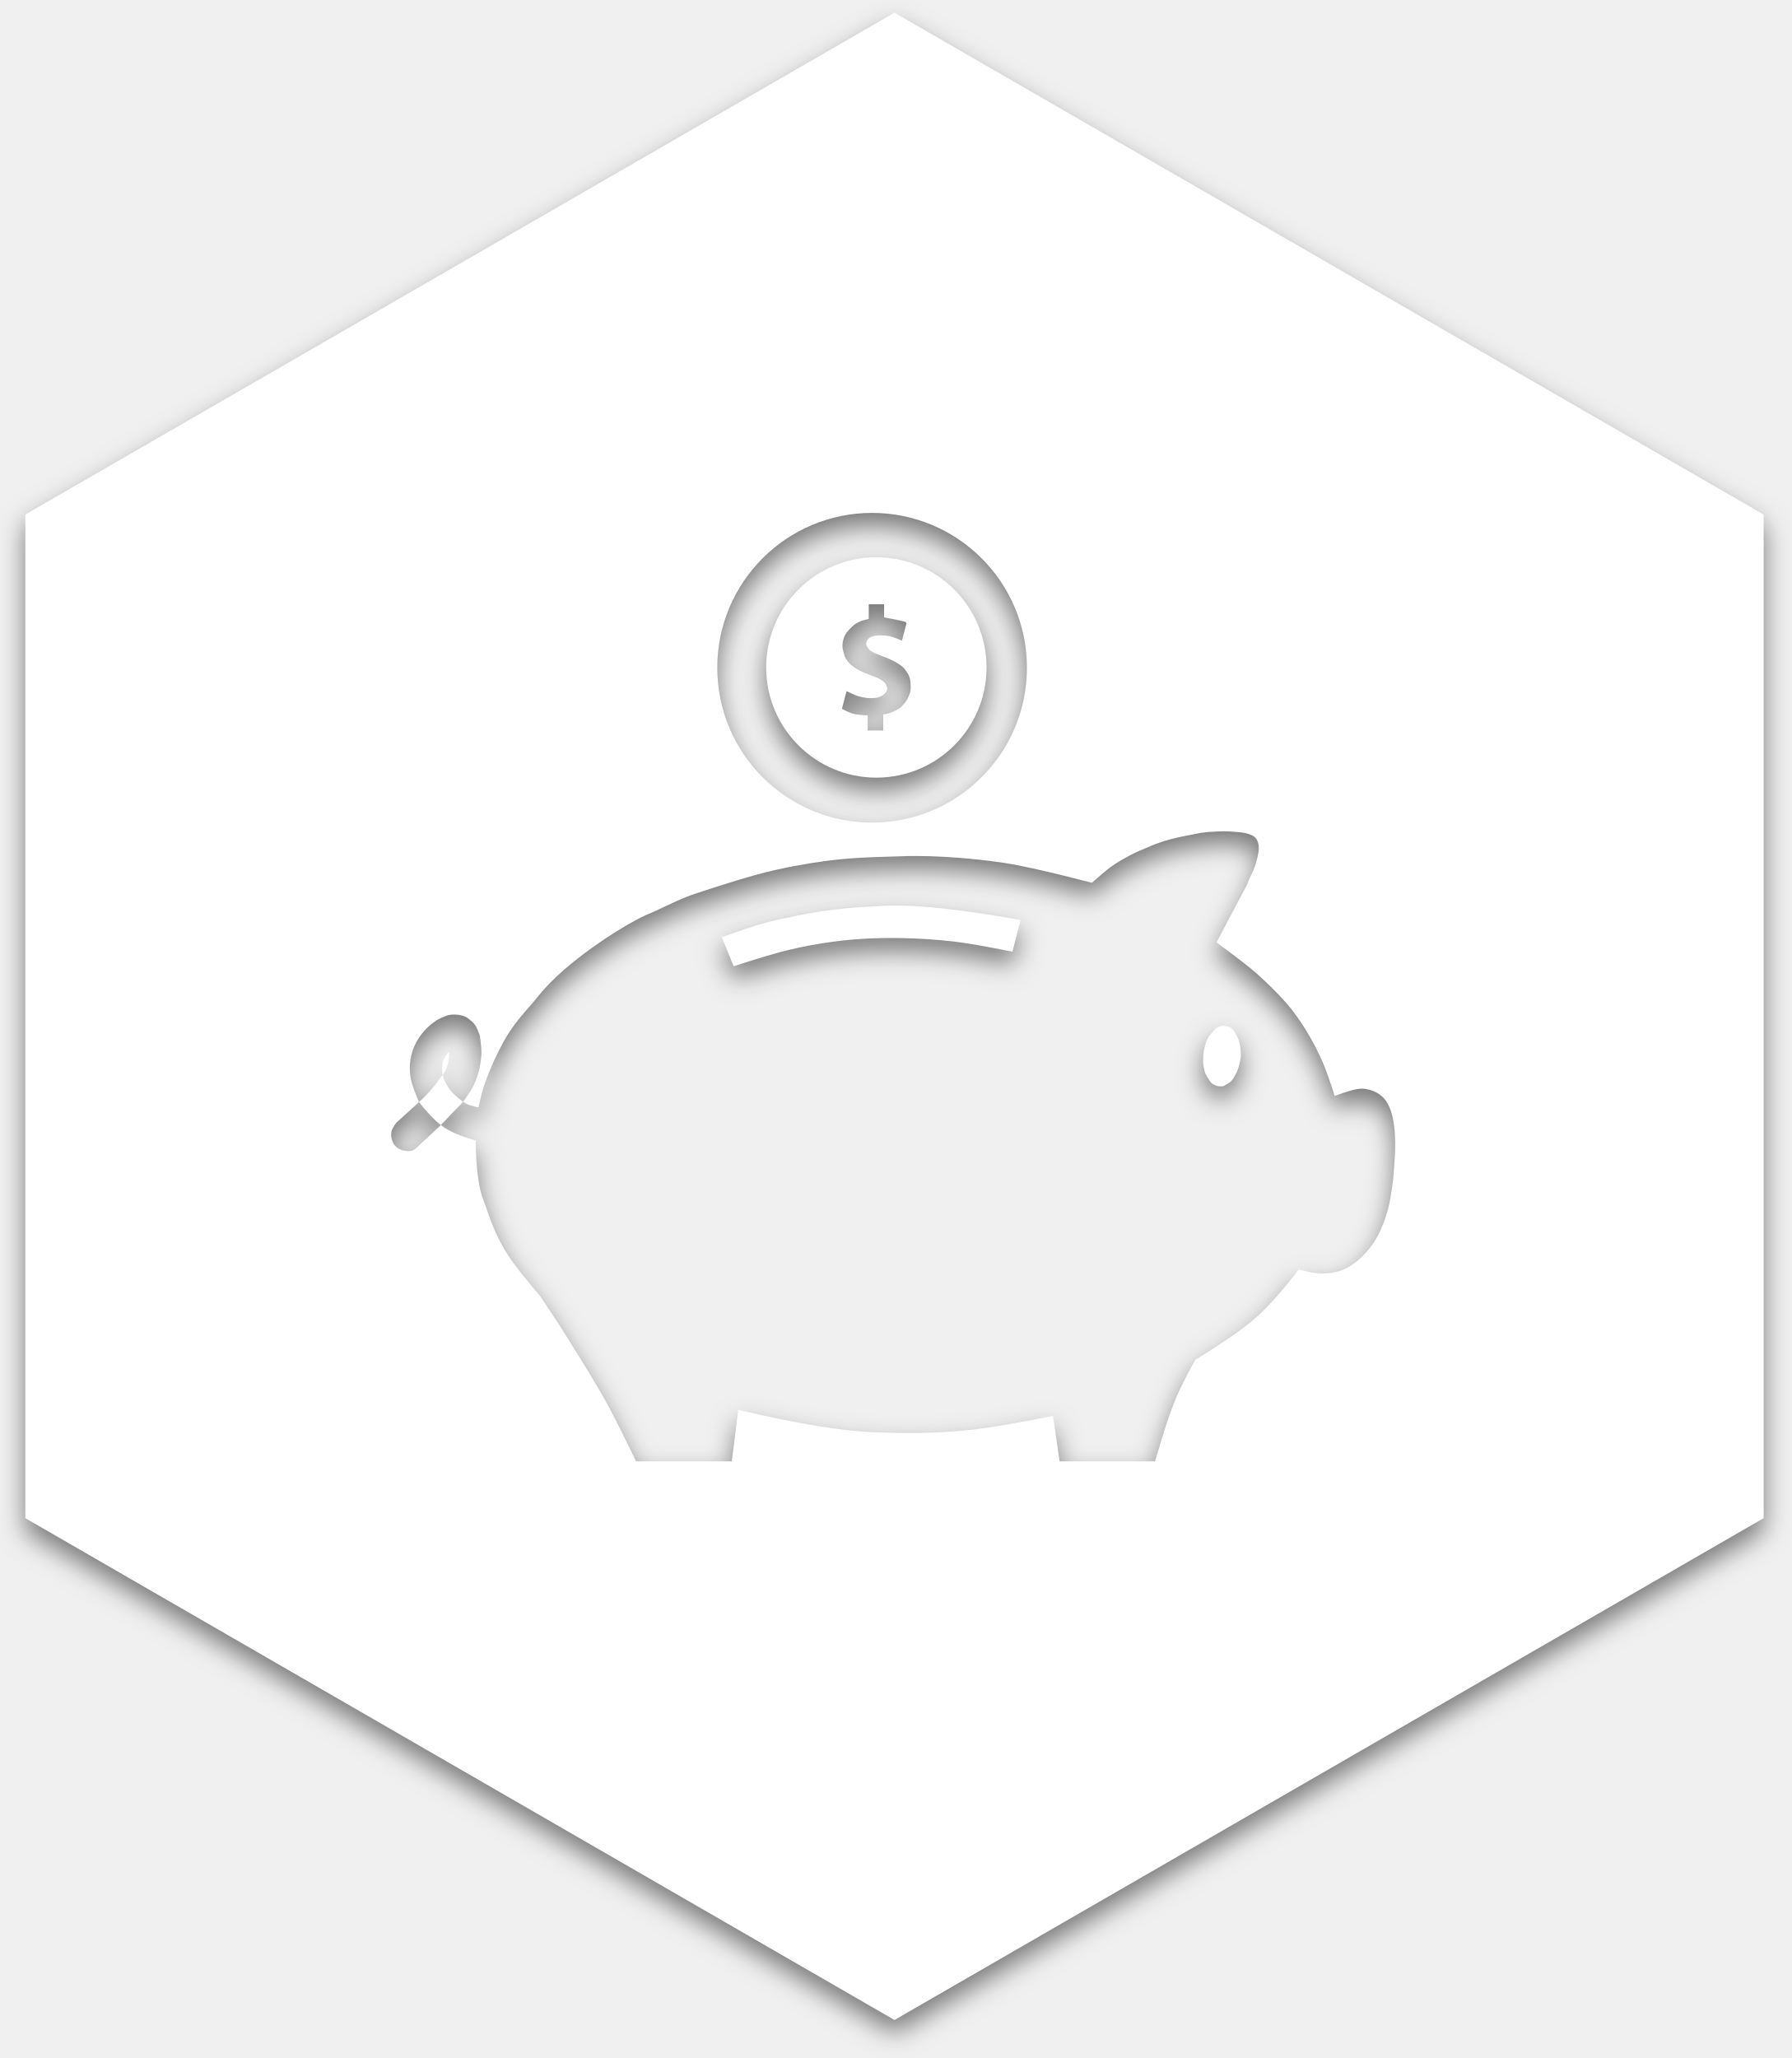
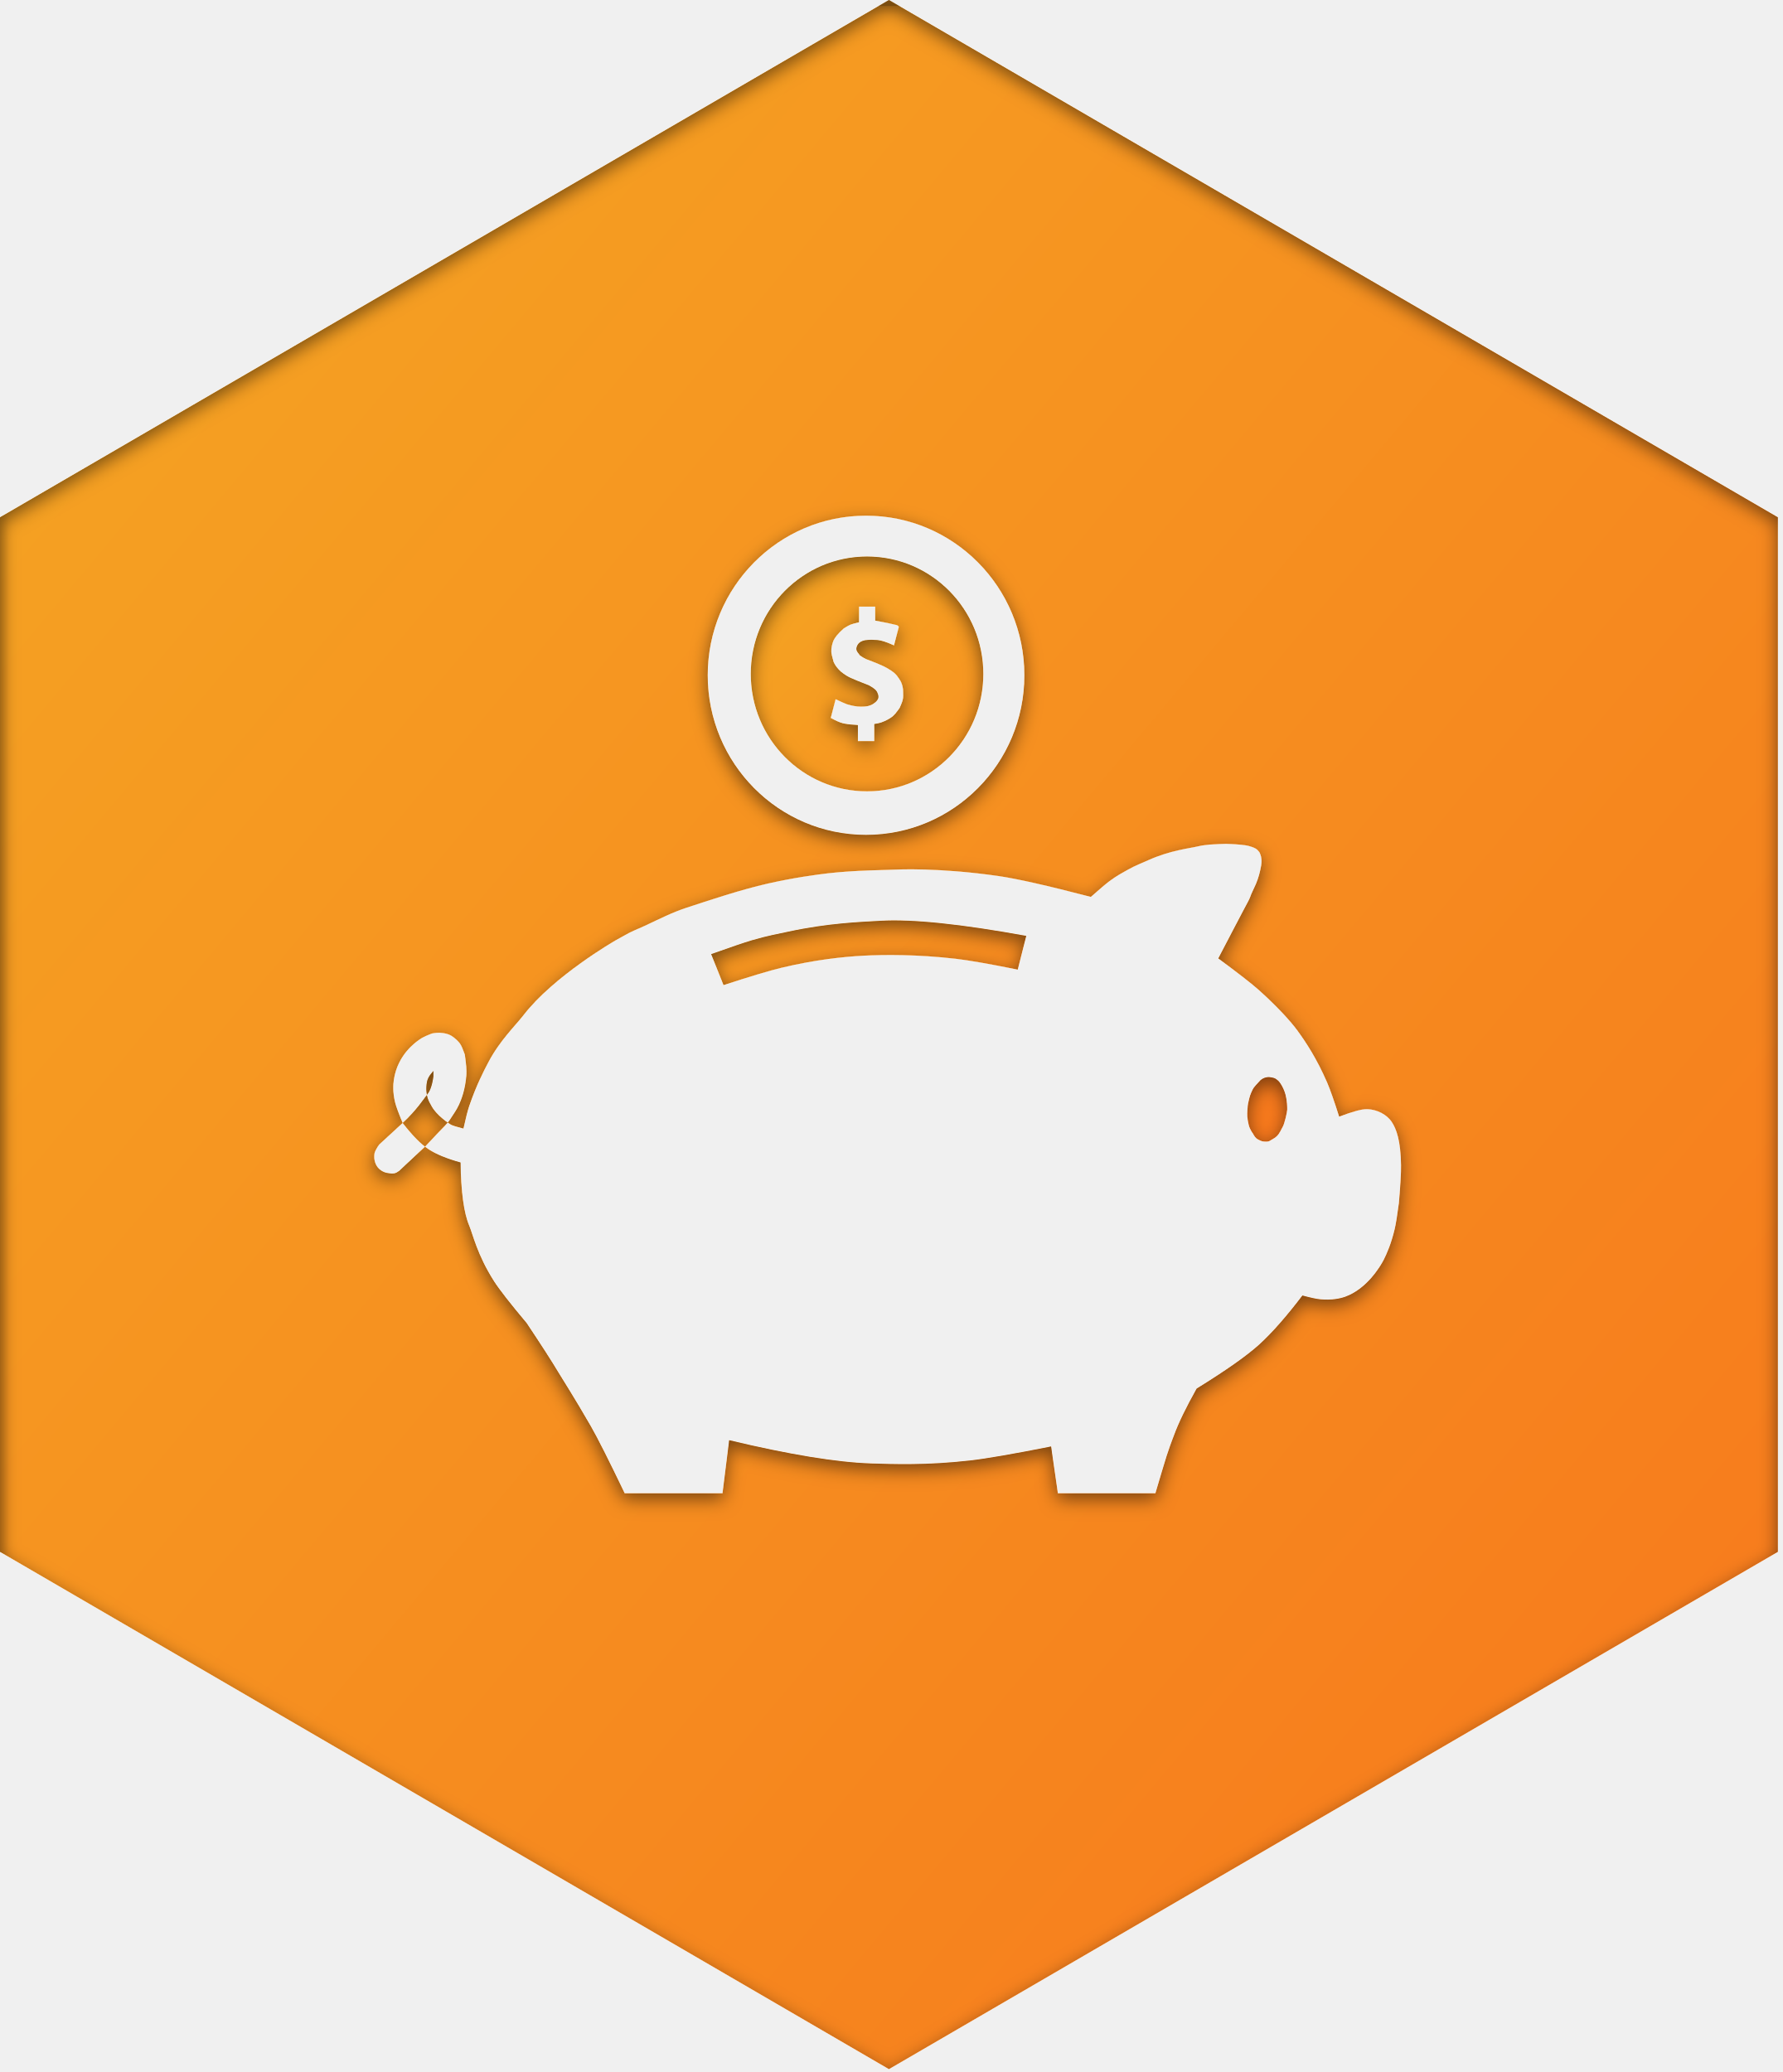
- <svg xmlns="http://www.w3.org/2000/svg" xmlns:xlink="http://www.w3.org/1999/xlink" width="283px" height="325px" viewBox="0 0 283 325" version="1.1">
+ <svg xmlns="http://www.w3.org/2000/svg" xmlns:xlink="http://www.w3.org/1999/xlink" width="302px" height="351px" viewBox="0 0 302 351" version="1.1">
  <defs>
-     <path d="M110,145.996 C112.873,144.977 114.9,144.295 116.08,143.948 C118.366,143.277 120.279,142.936 121.577,142.659 C127.534,141.386 132.299,141.23 135.334,141.056 C140.132,140.781 147.411,141.526 157.172,143.292 L155.895,148.293 C151.651,147.442 148.551,146.905 146.597,146.682 C140.834,146.025 135.879,146.067 132.825,146.226 C129.811,146.383 125.593,146.818 120.541,148.015 C118.76,148.436 115.864,149.295 111.855,150.591 L110,145.996 Z M189.504,160.024 C189.942,160.09 190.13,160.159 190.336,160.298 C190.519,160.422 190.732,160.601 190.924,160.879 C191.28,161.395 191.564,162.007 191.727,162.617 C191.957,163.475 191.975,164.432 191.975,164.799 C191.975,165.14 191.575,166.95 191.273,167.415 C191.099,167.682 190.882,168.3 190.43,168.743 C190.239,168.929 189.853,169.181 189.271,169.498 C189.146,169.529 189.062,169.546 189.018,169.55 C188.81,169.57 188.706,169.55 188.644,169.55 C188.578,169.55 188.36,169.544 188.19,169.498 C188.015,169.451 187.744,169.297 187.678,169.267 C187.246,169.077 187.014,168.66 186.878,168.402 C186.856,168.361 186.394,167.799 186.222,167.087 C186.124,166.686 186.038,166.236 186.008,165.83 C185.972,165.34 186.064,164.255 186.122,163.943 C186.157,163.758 186.391,162.695 186.58,162.346 C186.676,162.169 186.757,161.89 186.983,161.568 C187.131,161.355 187.471,160.978 188.003,160.436 C188.452,160.078 188.952,159.94 189.504,160.024 Z M134.403,120.807 C124.792,120.807 117,113.015 117,103.403 C117,93.792 124.792,86 134.403,86 C144.015,86 151.807,93.792 151.807,103.403 C151.807,113.015 144.015,120.807 134.403,120.807 Z M139.16,96.442 C139.116,96.297 138.997,96.2 138.801,96.15 C138.033,95.956 136.974,95.739 135.625,95.499 L135.625,93.426 L133.2,93.426 L133.2,95.745 C132.566,95.892 132.141,96.008 131.926,96.093 C131.71,96.179 131.375,96.364 130.919,96.65 C130.027,97.423 129.484,98.1 129.29,98.68 C129.171,99.035 129.026,99.516 129.052,100.13 C129.063,100.392 129.175,100.887 129.387,101.616 C129.501,101.852 129.604,102.039 129.697,102.176 C129.984,102.601 130.293,102.886 130.474,103.06 C130.529,103.113 130.721,103.252 130.919,103.393 C131.158,103.563 131.437,103.749 131.926,103.979 C132.38,104.192 133.299,104.564 134.685,105.096 C135.309,105.442 135.692,105.729 135.833,105.958 C135.933,106.119 136.203,106.622 136.075,107.02 C135.932,107.469 135.377,107.811 135.25,107.884 C134.98,108.041 134.698,108.127 134.541,108.163 C134.365,108.203 133.741,108.299 132.956,108.225 C132.335,108.166 131.527,107.946 131.361,107.884 C131.062,107.775 130.507,107.529 129.697,107.149 L128.968,109.925 C129.693,110.329 130.29,110.591 130.759,110.713 C131.229,110.835 131.987,110.925 133.034,110.983 L133.034,113.36 L135.485,113.36 L135.485,110.833 C135.979,110.751 136.325,110.676 136.521,110.607 C137.338,110.321 137.827,109.989 138.071,109.826 C138.402,109.604 138.809,109.141 139.292,108.438 C139.53,107.916 139.676,107.549 139.731,107.336 C139.865,106.823 139.808,106.418 139.812,106.116 C139.817,105.733 139.772,104.892 139.203,104.114 C139.055,103.912 138.874,103.597 138.511,103.279 C138.386,103.169 137.723,102.662 136.938,102.289 C135.859,101.775 134.437,101.284 134.233,101.192 C133.998,101.085 133.702,100.909 133.346,100.664 C133.091,100.347 132.935,100.131 132.878,100.016 C132.813,99.884 132.805,99.755 132.799,99.671 C132.796,99.633 132.824,99.443 132.903,99.252 C132.966,99.1 133.083,98.945 133.162,98.856 C133.255,98.752 133.442,98.632 133.637,98.547 C133.817,98.469 134.043,98.422 134.128,98.409 C134.355,98.374 134.787,98.334 135.052,98.337 C135.386,98.342 135.78,98.369 135.946,98.38 C136.496,98.416 137.327,98.68 138.441,99.174 L139.16,96.442 Z" id="path-1" />
-     <filter x="-8.5%" y="-6.0%" width="117.1%" height="116.8%" filterUnits="objectBoundingBox" id="filter-2">
-       <feOffset dx="0" dy="2" in="SourceAlpha" result="shadowOffsetOuter1" />
-       <feGaussianBlur stdDeviation="2" in="shadowOffsetOuter1" result="shadowBlurOuter1" />
-       <feColorMatrix values="0 0 0 0 0   0 0 0 0 0   0 0 0 0 0  0 0 0 0.5 0" type="matrix" in="shadowBlurOuter1" />
+     <linearGradient x1="0%" y1="0%" x2="100%" y2="100%" id="linearGradient-1">
+       <stop stop-color="#F5A623" offset="0%" />
+       <stop stop-color="#F7771C" offset="100%" />
+     </linearGradient>
+     <path d="M120.453,161.628 C123.704,160.464 125.997,159.684 127.332,159.288 C129.919,158.521 132.082,158.131 133.552,157.814 C140.292,156.36 145.682,156.181 149.117,155.982 C154.545,155.668 162.78,156.52 173.824,158.538 L172.38,164.253 C167.578,163.28 164.071,162.667 161.86,162.412 C155.34,161.661 149.734,161.709 146.278,161.891 C142.867,162.07 138.095,162.567 132.379,163.935 C130.364,164.417 127.088,165.398 122.552,166.878 L120.453,161.628 Z M215.224,182.492 C215.72,182.568 215.932,182.647 216.165,182.806 C216.373,182.948 216.613,183.153 216.83,183.47 C217.234,184.06 217.555,184.759 217.739,185.455 C217.999,186.436 218.02,187.53 218.02,187.95 C218.02,188.339 217.567,190.408 217.226,190.938 C217.029,191.244 216.783,191.95 216.272,192.456 C216.056,192.669 215.619,192.957 214.96,193.32 C214.82,193.354 214.724,193.374 214.674,193.379 C214.439,193.401 214.321,193.379 214.251,193.379 C214.177,193.379 213.929,193.372 213.738,193.32 C213.539,193.265 213.233,193.089 213.158,193.056 C212.67,192.838 212.407,192.362 212.253,192.067 C212.229,192.02 211.706,191.377 211.51,190.564 C211.4,190.106 211.303,189.592 211.269,189.128 C211.228,188.567 211.332,187.328 211.398,186.971 C211.437,186.76 211.702,185.545 211.916,185.146 C212.025,184.944 212.117,184.625 212.371,184.257 C212.539,184.014 212.924,183.583 213.526,182.963 C214.034,182.554 214.6,182.397 215.224,182.492 Z M146.859,134.052 C135.984,134.052 127.168,125.148 127.168,114.164 C127.168,103.181 135.984,94.277 146.859,94.277 C157.734,94.277 166.55,103.181 166.55,114.164 C166.55,125.148 157.734,134.052 146.859,134.052 Z M152.241,106.209 C152.191,106.044 152.056,105.932 151.835,105.876 C150.965,105.654 149.768,105.406 148.242,105.132 L148.242,102.763 L145.497,102.763 L145.497,105.413 C144.78,105.581 144.3,105.713 144.056,105.811 C143.812,105.908 143.432,106.12 142.917,106.447 C141.907,107.331 141.293,108.104 141.073,108.767 C140.94,109.172 140.775,109.722 140.804,110.424 C140.817,110.723 140.943,111.289 141.183,112.122 C141.312,112.392 141.429,112.605 141.534,112.762 C141.859,113.248 142.208,113.573 142.414,113.772 C142.476,113.832 142.693,113.991 142.917,114.153 C143.187,114.347 143.503,114.56 144.056,114.822 C144.569,115.065 145.61,115.491 147.178,116.099 C147.884,116.494 148.317,116.822 148.477,117.083 C148.589,117.268 148.895,117.842 148.751,118.298 C148.589,118.81 147.96,119.202 147.817,119.285 C147.511,119.464 147.192,119.563 147.015,119.603 C146.815,119.649 146.109,119.759 145.222,119.674 C144.518,119.607 143.605,119.355 143.417,119.285 C143.079,119.16 142.451,118.879 141.534,118.444 L140.709,121.617 C141.529,122.078 142.205,122.378 142.736,122.518 C143.267,122.657 144.125,122.76 145.309,122.826 L145.309,125.542 L148.082,125.542 L148.082,122.654 C148.642,122.561 149.033,122.475 149.255,122.397 C150.179,122.07 150.733,121.69 151.008,121.504 C151.383,121.25 151.844,120.721 152.39,119.918 C152.659,119.321 152.825,118.901 152.887,118.658 C153.038,118.072 152.974,117.61 152.978,117.265 C152.984,116.827 152.933,115.865 152.289,114.976 C152.122,114.746 151.918,114.386 151.507,114.022 C151.365,113.896 150.615,113.317 149.727,112.891 C148.506,112.304 146.897,111.743 146.666,111.637 C146.4,111.515 146.066,111.314 145.663,111.034 C145.375,110.672 145.198,110.425 145.133,110.293 C145.06,110.143 145.05,109.996 145.044,109.899 C145.04,109.856 145.072,109.639 145.161,109.421 C145.233,109.246 145.365,109.07 145.455,108.968 C145.56,108.85 145.771,108.713 145.992,108.615 C146.195,108.525 146.451,108.472 146.547,108.457 C146.804,108.417 147.293,108.371 147.593,108.375 C147.971,108.381 148.416,108.412 148.605,108.424 C149.227,108.465 150.167,108.767 151.427,109.332 L152.241,106.209 Z" id="path-2" />
+     <filter x="-2.0%" y="-2.0%" width="104.1%" height="104.0%" filterUnits="objectBoundingBox" id="filter-3">
+       <feGaussianBlur stdDeviation="1.5" in="SourceAlpha" result="shadowBlurInner1" />
+       <feOffset dx="0" dy="1" in="shadowBlurInner1" result="shadowOffsetInner1" />
+       <feComposite in="shadowOffsetInner1" in2="SourceAlpha" operator="arithmetic" k2="-1" k3="1" result="shadowInnerInner1" />
+       <feColorMatrix values="0 0 0 0 0   0 0 0 0 0   0 0 0 0 0  0 0 0 0.5 0" type="matrix" in="shadowInnerInner1" />
    </filter>
-     <path d="M137.265,0 L274.53,79.25 L274.53,237.75 L137.265,317 L3.90798505e-14,237.75 L-4.97379915e-14,79.25 L137.265,0 Z M71.115,178.093 C71.184,182.638 71.628,185.865 72.45,187.776 C73.008,189.073 73.675,192.243 76.285,196.292 C77.108,197.569 78.789,199.706 81.328,202.704 C83.591,206.071 85.224,208.588 86.226,210.255 C86.856,211.304 88.619,213.995 91.241,218.517 C92.272,220.293 94.01,223.712 96.456,228.773 L111.569,228.773 L112.595,220.639 C121.914,222.845 129.214,224.032 134.498,224.202 C137.93,224.313 143.038,224.507 149.833,223.743 C152.278,223.468 156.435,222.755 162.306,221.603 L163.347,228.773 L178.414,228.773 C178.958,226.981 179.334,225.731 179.541,225.02 C180.388,222.117 181.08,220.448 181.313,219.817 C181.996,217.975 183.151,215.613 184.779,212.733 C189.317,209.953 192.547,207.696 194.468,205.963 C196.39,204.23 198.604,201.734 201.112,198.475 C202.382,198.808 203.287,199 203.827,199.051 C205.592,199.218 206.898,198.954 207.718,198.663 C211.096,197.462 213.186,193.95 213.654,193.043 C214.145,192.092 214.842,190.513 215.369,188.286 C215.551,187.516 215.766,186.187 216.015,184.299 C216.253,181.541 216.363,179.614 216.346,178.518 C216.289,174.767 215.652,172.974 214.882,171.836 C214.219,170.857 212.731,169.929 211.01,169.923 C210.241,169.92 208.834,170.302 206.789,171.071 C205.999,168.608 205.385,166.875 204.948,165.873 C203.348,162.208 201.675,159.679 200.291,157.807 C200.076,157.518 198.364,155.219 194.468,151.744 C193.358,150.754 191.242,149.116 188.12,146.83 C189.377,144.422 190.253,142.758 190.749,141.838 C191.197,141.005 191.724,139.993 192.214,139.073 C192.558,138.425 192.924,137.805 193.06,137.407 C193.27,136.793 193.474,136.488 193.914,135.489 C194.325,134.556 194.58,133.564 194.743,132.622 C194.878,131.843 194.787,131.152 194.468,130.547 C194.27,130.29 194.085,130.112 193.914,130.011 C193.532,129.787 192.9,129.616 192.719,129.571 C192.316,129.471 191.048,129.348 190.749,129.341 C190.494,129.335 189.874,129.276 189.303,129.276 C188.54,129.277 187.812,129.339 187.672,129.341 C187.049,129.352 186.476,129.419 186.059,129.472 C185.641,129.524 185.38,129.562 184.914,129.676 C183.834,129.941 180.661,130.275 177.337,131.77 C176.647,132.08 175.253,132.617 174.174,133.23 C173.545,133.587 172.514,134.099 171.3,135.001 C170.736,135.421 169.783,136.223 168.441,137.407 C161.765,135.676 156.99,134.607 154.117,134.199 C144.996,132.904 138.677,133.199 138.091,133.23 C136.709,133.302 132.121,133.309 127.93,133.782 C126.029,133.997 122.486,134.483 118.604,135.353 C114.42,136.291 109.462,137.938 105.978,139.073 C103.791,139.786 101.874,140.762 99.555,141.838 C98.28,142.43 97.638,142.608 96.333,143.356 C96.06,143.512 95.579,143.778 95.116,144.029 C94.875,144.161 85.496,149.536 80.834,155.522 C79.589,157.12 77.168,159.409 75.417,162.72 C74.675,164.124 73.552,166.251 72.45,169.447 C72.219,170.116 71.923,171.266 71.56,172.897 C70.571,172.651 69.937,172.457 69.658,172.315 C69.442,172.206 67.335,170.893 66.531,169.267 C66.403,169.009 65.543,167.866 65.917,165.793 C65.96,165.559 66.052,165.226 66.335,164.796 C66.431,164.651 66.628,164.408 66.927,164.068 L66.927,164.912 C66.748,166.236 66.43,167.155 65.975,167.668 C65.671,168.011 64.311,170.135 62.175,172.039 C61.469,172.668 60.256,173.774 58.536,175.358 C58.11,175.973 57.872,176.423 57.823,176.707 C57.647,177.725 58.057,178.503 58.283,178.797 C58.495,179.071 59.086,179.648 59.994,179.731 C60.214,179.752 60.562,179.855 61.019,179.731 C61.145,179.697 61.352,179.582 61.639,179.385 L65.61,175.692 C66.469,174.773 67.088,174.117 67.47,173.726 C68.377,172.794 69.183,172.052 69.658,171.267 C69.944,170.794 70.468,170.138 70.87,169.267 C71.204,168.546 71.86,166.992 72.028,164.59 C72.07,163.993 71.986,162.979 71.777,161.546 C71.506,160.794 71.286,160.282 71.115,160.012 C70.75,159.434 70.257,159.084 69.983,158.871 C68.796,157.948 66.892,158.221 66.531,158.392 C66.104,158.595 65.513,158.727 64.661,159.336 C64.141,159.707 61.394,161.608 60.815,165.394 C60.699,166.151 60.617,167.354 61.019,168.95 C61.17,169.553 61.556,170.583 62.175,172.039 C63.673,173.95 65.001,175.289 66.16,176.057 C67.319,176.824 68.97,177.503 71.115,178.093 Z M133.731,127.904 C147.235,127.904 158.183,116.957 158.183,103.452 C158.183,89.948 147.235,79 133.731,79 C120.226,79 109.279,89.948 109.279,103.452 C109.279,116.957 120.226,127.904 133.731,127.904 Z" id="path-3" />
-     <filter x="-2.5%" y="-1.6%" width="105.1%" height="104.4%" filterUnits="objectBoundingBox" id="filter-4">
-       <feOffset dx="0" dy="2" in="SourceAlpha" result="shadowOffsetOuter1" />
-       <feGaussianBlur stdDeviation="2" in="shadowOffsetOuter1" result="shadowBlurOuter1" />
-       <feColorMatrix values="0 0 0 0 0   0 0 0 0 0   0 0 0 0 0  0 0 0 0.5 0" type="matrix" in="shadowBlurOuter1" />
+     <path d="M150.566,0 L301.132,87.629 L301.132,262.888 L150.566,350.517 L7.10542736e-15,262.888 L-8.8817842e-14,87.629 L150.566,0 Z M78.006,196.923 C78.081,201.948 78.569,205.517 79.47,207.63 C80.082,209.065 80.815,212.569 83.677,217.047 C84.58,218.459 86.423,220.822 89.208,224.136 C91.691,227.859 93.482,230.642 94.581,232.485 C95.273,233.645 97.206,236.622 100.083,241.621 C101.213,243.586 103.12,247.366 105.803,252.961 L122.381,252.961 L123.506,243.968 C133.727,246.406 141.735,247.72 147.531,247.908 C151.295,248.03 156.899,248.245 164.352,247.4 C167.034,247.096 171.594,246.307 178.033,245.033 L179.176,252.961 L195.703,252.961 C196.299,250.981 196.711,249.597 196.939,248.812 C197.868,245.602 198.627,243.756 198.883,243.059 C199.631,241.022 200.898,238.411 202.685,235.226 C207.662,232.152 211.205,229.656 213.313,227.74 C215.42,225.823 217.849,223.063 220.6,219.46 C221.993,219.828 222.986,220.041 223.578,220.097 C225.515,220.282 226.946,219.99 227.846,219.668 C231.551,218.34 233.844,214.457 234.357,213.454 C234.896,212.403 235.66,210.656 236.238,208.194 C236.438,207.343 236.674,205.873 236.947,203.785 C237.208,200.735 237.329,198.605 237.31,197.393 C237.247,193.246 236.549,191.263 235.704,190.004 C234.977,188.922 233.345,187.897 231.458,187.889 C230.613,187.886 229.07,188.309 226.828,189.159 C225.96,186.435 225.287,184.519 224.807,183.411 C223.052,179.359 221.217,176.562 219.699,174.492 C219.464,174.172 217.586,171.63 213.313,167.788 C212.095,166.693 209.773,164.882 206.349,162.355 C207.728,159.692 208.689,157.852 209.232,156.835 C209.724,155.914 210.302,154.795 210.839,153.778 C211.217,153.062 211.618,152.375 211.767,151.935 C211.998,151.256 212.221,150.919 212.704,149.815 C213.156,148.783 213.434,147.687 213.614,146.644 C213.762,145.783 213.662,145.019 213.313,144.35 C213.095,144.066 212.892,143.869 212.704,143.758 C212.286,143.51 211.592,143.32 211.394,143.27 C210.952,143.16 209.561,143.024 209.232,143.016 C208.953,143.01 208.273,142.944 207.647,142.945 C206.809,142.945 206.011,143.014 205.858,143.016 C205.174,143.028 204.546,143.103 204.089,143.161 C203.63,143.219 203.344,143.261 202.832,143.387 C201.648,143.679 198.167,144.049 194.521,145.702 C193.765,146.045 192.235,146.639 191.051,147.316 C190.362,147.711 189.231,148.278 187.9,149.275 C187.28,149.74 186.235,150.626 184.763,151.935 C177.44,150.021 172.203,148.839 169.051,148.388 C159.047,146.956 152.115,147.283 151.472,147.316 C149.956,147.396 144.924,147.404 140.327,147.927 C138.241,148.165 134.356,148.702 130.097,149.664 C125.507,150.701 120.068,152.523 116.248,153.778 C113.849,154.566 111.746,155.645 109.202,156.835 C107.804,157.489 107.099,157.687 105.668,158.513 C105.369,158.686 104.841,158.98 104.333,159.258 C104.068,159.403 93.781,165.346 88.667,171.966 C87.301,173.733 84.646,176.263 82.725,179.924 C81.911,181.477 80.679,183.829 79.47,187.363 C79.217,188.103 78.892,189.374 78.494,191.177 C77.41,190.905 76.714,190.691 76.408,190.535 C76.171,190.414 73.86,188.962 72.977,187.164 C72.837,186.878 71.894,185.614 72.305,183.323 C72.351,183.064 72.453,182.696 72.763,182.22 C72.868,182.06 73.084,181.791 73.413,181.416 L73.413,182.349 C73.216,183.813 72.868,184.829 72.369,185.396 C72.035,185.776 70.543,188.123 68.2,190.23 C67.426,190.925 66.095,192.148 64.208,193.899 C63.741,194.579 63.48,195.076 63.426,195.391 C63.233,196.516 63.683,197.377 63.931,197.701 C64.163,198.005 64.812,198.643 65.807,198.735 C66.049,198.757 66.431,198.872 66.932,198.735 C67.07,198.697 67.297,198.569 67.612,198.352 L71.968,194.269 C72.91,193.252 73.589,192.527 74.008,192.094 C75.003,191.064 75.887,190.243 76.408,189.375 C76.722,188.852 77.296,188.127 77.738,187.164 C78.104,186.366 78.824,184.649 79.008,181.992 C79.054,181.332 78.962,180.211 78.732,178.627 C78.435,177.795 78.193,177.229 78.006,176.93 C77.606,176.291 77.065,175.904 76.765,175.669 C75.462,174.648 73.374,174.95 72.977,175.14 C72.509,175.364 71.862,175.51 70.927,176.183 C70.356,176.594 67.343,178.695 66.708,182.882 C66.581,183.719 66.491,185.049 66.932,186.814 C67.098,187.48 67.521,188.619 68.2,190.23 C69.843,192.342 71.3,193.823 72.571,194.672 C73.842,195.52 75.654,196.271 78.006,196.923 Z M146.689,141.428 C161.503,141.428 173.511,129.323 173.511,114.39 C173.511,99.458 161.503,87.353 146.689,87.353 C131.876,87.353 119.868,99.458 119.868,114.39 C119.868,129.323 131.876,141.428 146.689,141.428 Z" id="path-4" />
+     <filter x="-0.7%" y="-0.6%" width="101.3%" height="101.1%" filterUnits="objectBoundingBox" id="filter-5">
+       <feGaussianBlur stdDeviation="1.5" in="SourceAlpha" result="shadowBlurInner1" />
+       <feOffset dx="0" dy="1" in="shadowBlurInner1" result="shadowOffsetInner1" />
+       <feComposite in="shadowOffsetInner1" in2="SourceAlpha" operator="arithmetic" k2="-1" k3="1" result="shadowInnerInner1" />
+       <feColorMatrix values="0 0 0 0 0   0 0 0 0 0   0 0 0 0 0  0 0 0 0.5 0" type="matrix" in="shadowInnerInner1" />
    </filter>
  </defs>
-   <g id="Website" stroke="none" stroke-width="1" fill="none" fill-rule="evenodd">
-     <g id="Home" transform="translate(-579, -2031)">
-       <g id="INFORMATION" transform="translate(3, 2029)">
-         <g id="Cheaper_Icon" transform="translate(567, 4)">
-           <g id="Group-3" transform="translate(13, 0)">
-             <g id="Combined-Shape">
-               <use fill="black" fill-opacity="1" filter="url(#filter-2)" xlink:href="#path-1" />
-               <use fill="#FFFFFF" fill-rule="evenodd" xlink:href="#path-1" />
-             </g>
-             <g id="Polygone_Cheaper">
-               <use fill="black" fill-opacity="1" filter="url(#filter-4)" xlink:href="#path-3" />
-               <use fill="#FFFFFF" fill-rule="evenodd" xlink:href="#path-3" />
-             </g>
-           </g>
+   <g id="Page-1" stroke="none" stroke-width="1" fill="none" fill-rule="evenodd">
+     <g id="Desktop-HD-Copy-2" transform="translate(-1295, -1600)">
+       <g id="Cheaper_Icon" transform="translate(1295, 1600)">
+         <g id="Combined-Shape">
+           <use fill="url(#linearGradient-1)" fill-rule="evenodd" xlink:href="#path-2" />
+           <use fill="black" fill-opacity="1" filter="url(#filter-3)" xlink:href="#path-2" />
+         </g>
+         <g id="Polygone_Cheaper">
+           <use fill="url(#linearGradient-1)" fill-rule="evenodd" xlink:href="#path-4" />
+           <use fill="black" fill-opacity="1" filter="url(#filter-5)" xlink:href="#path-4" />
        </g>
      </g>
    </g>
  </g>
</svg>
